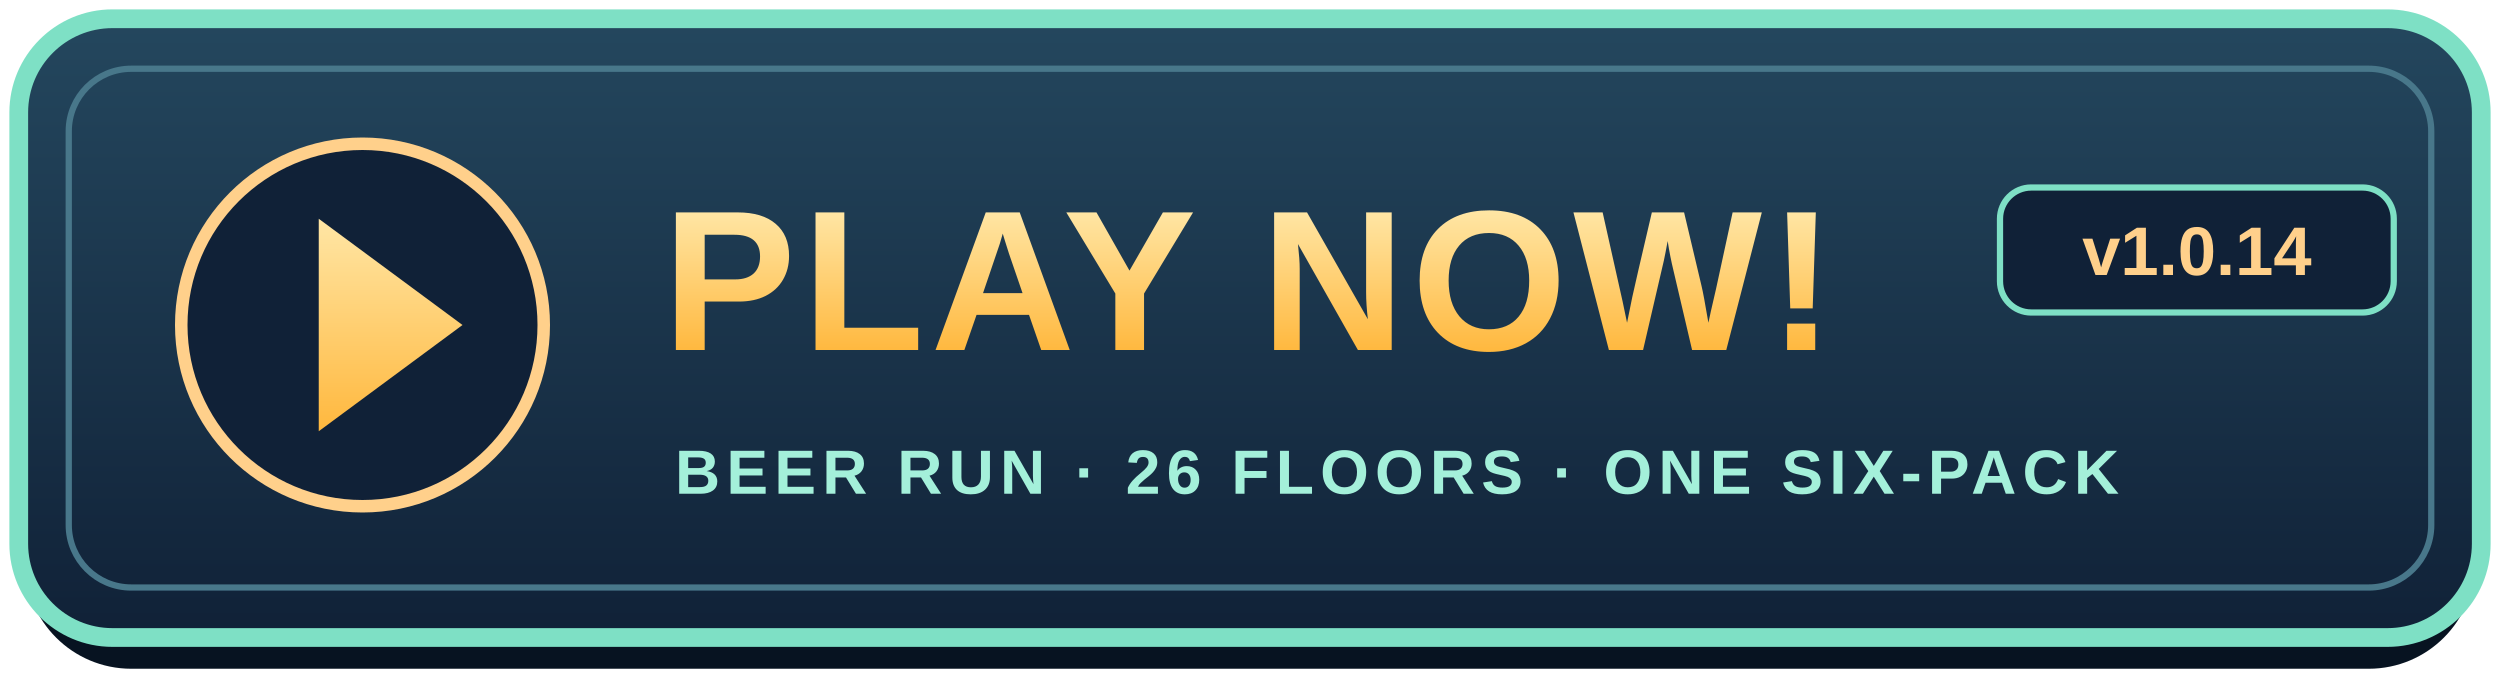
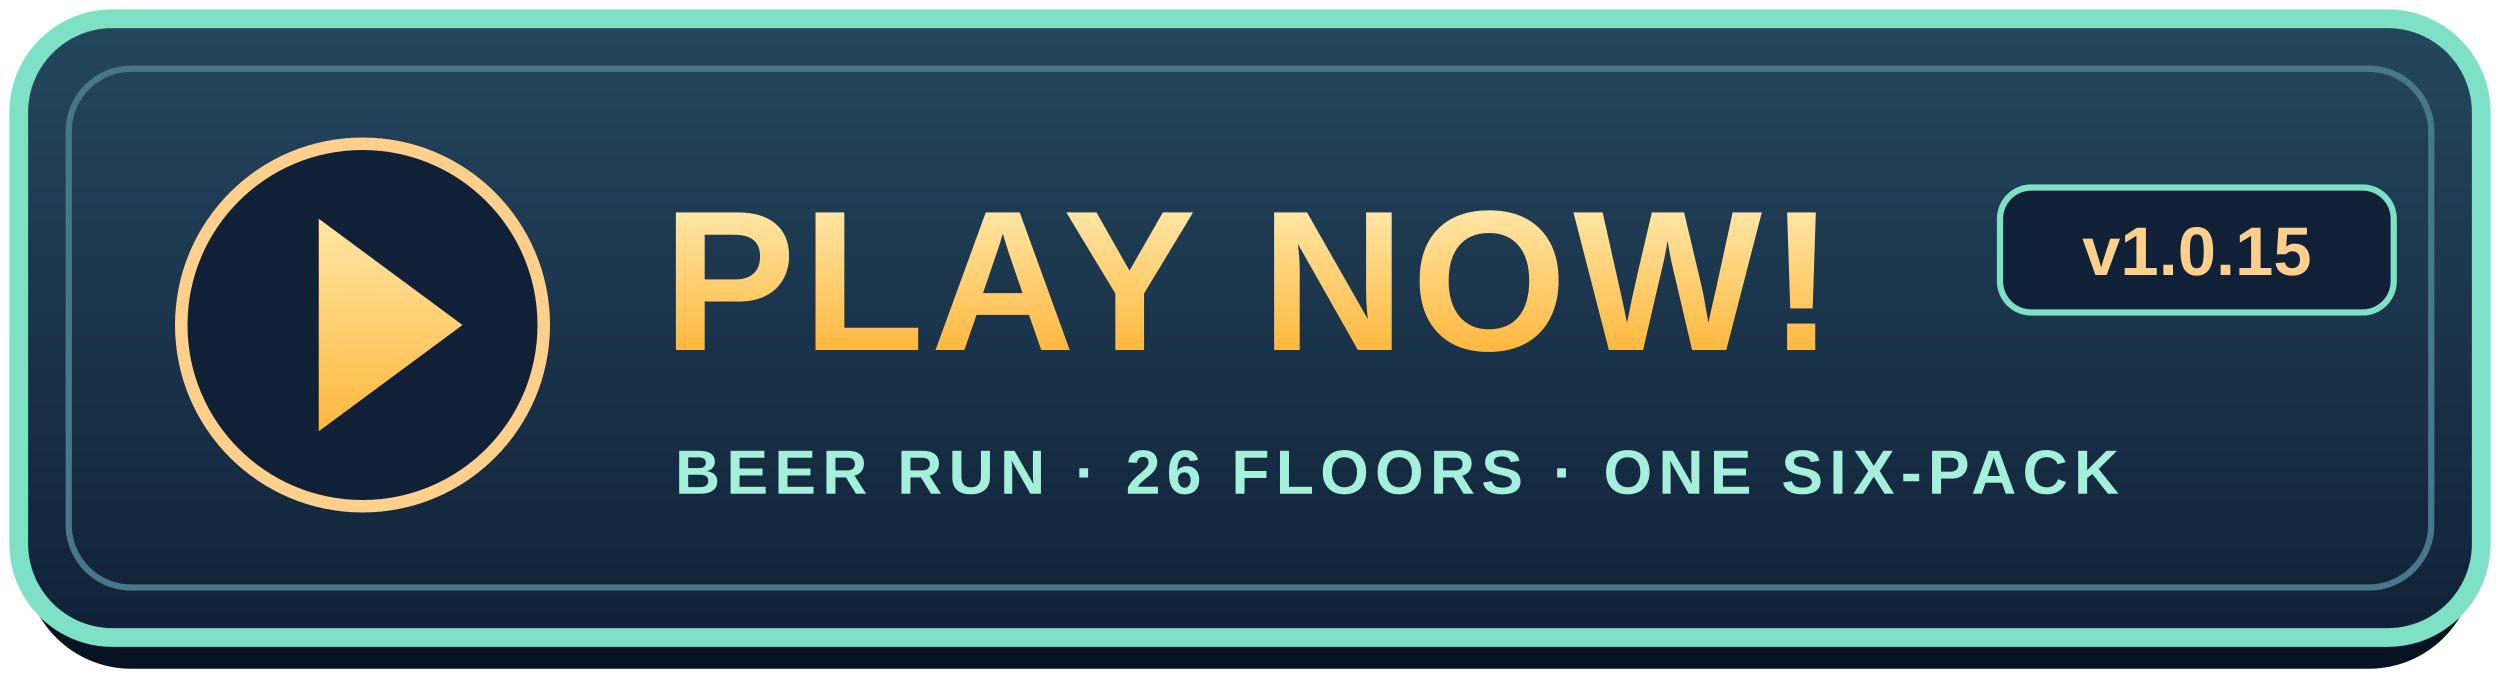
- <svg xmlns="http://www.w3.org/2000/svg" width="400" height="112" viewBox="0 0 400 112" role="img" aria-label="Play Now! Seth Happens Beer Run version 1.0.14">
+ <svg xmlns="http://www.w3.org/2000/svg" width="400" height="112" viewBox="0 0 400 112" role="img" aria-label="Play Now! Seth Happens Beer Run version 1.0.15">
  <defs>
    <linearGradient id="bg" x2="0" y2="1">
      <stop stop-color="#24475e" />
      <stop offset="1" stop-color="#102137" />
    </linearGradient>
    <linearGradient id="gold" x2="0" y2="1">
      <stop stop-color="#ffe6a5" />
      <stop offset="1" stop-color="#ffb83e" />
    </linearGradient>
  </defs>
  <rect x="4" y="9" width="392" height="98" rx="17" fill="#071321" />
  <rect x="3" y="3" width="394" height="99" rx="15" fill="url(#bg)" stroke="#7ee0c5" stroke-width="3" />
  <rect x="11" y="11" width="378" height="83" rx="10" fill="none" stroke="#48778a" />
  <circle cx="58" cy="52" r="29" fill="#102137" stroke="#ffd08b" stroke-width="2" />
  <path d="M51 35L74 52L51 69Z" fill="url(#gold)" />
  <text x="106" y="56" fill="url(#gold)" font-family="Arial,Helvetica,sans-serif" font-size="32" font-weight="900" letter-spacing="1">PLAY NOW!</text>
  <rect x="320" y="30" width="63" height="20" rx="5" fill="#102137" stroke="#7ee0c5" />
-   <text x="351.5" y="44" text-anchor="middle" fill="#ffd08b" font-family="Arial,Helvetica,sans-serif" font-size="11" font-weight="700">v1.0.14</text>
+   <text x="351.5" y="44" text-anchor="middle" fill="#ffd08b" font-family="Arial,Helvetica,sans-serif" font-size="11" font-weight="700">v1.0.15</text>
  <text x="108" y="79" fill="#a4f0da" font-family="Arial,Helvetica,sans-serif" font-size="10" font-weight="700" letter-spacing="1">BEER RUN · 26 FLOORS · ONE SIX-PACK</text>
</svg>
